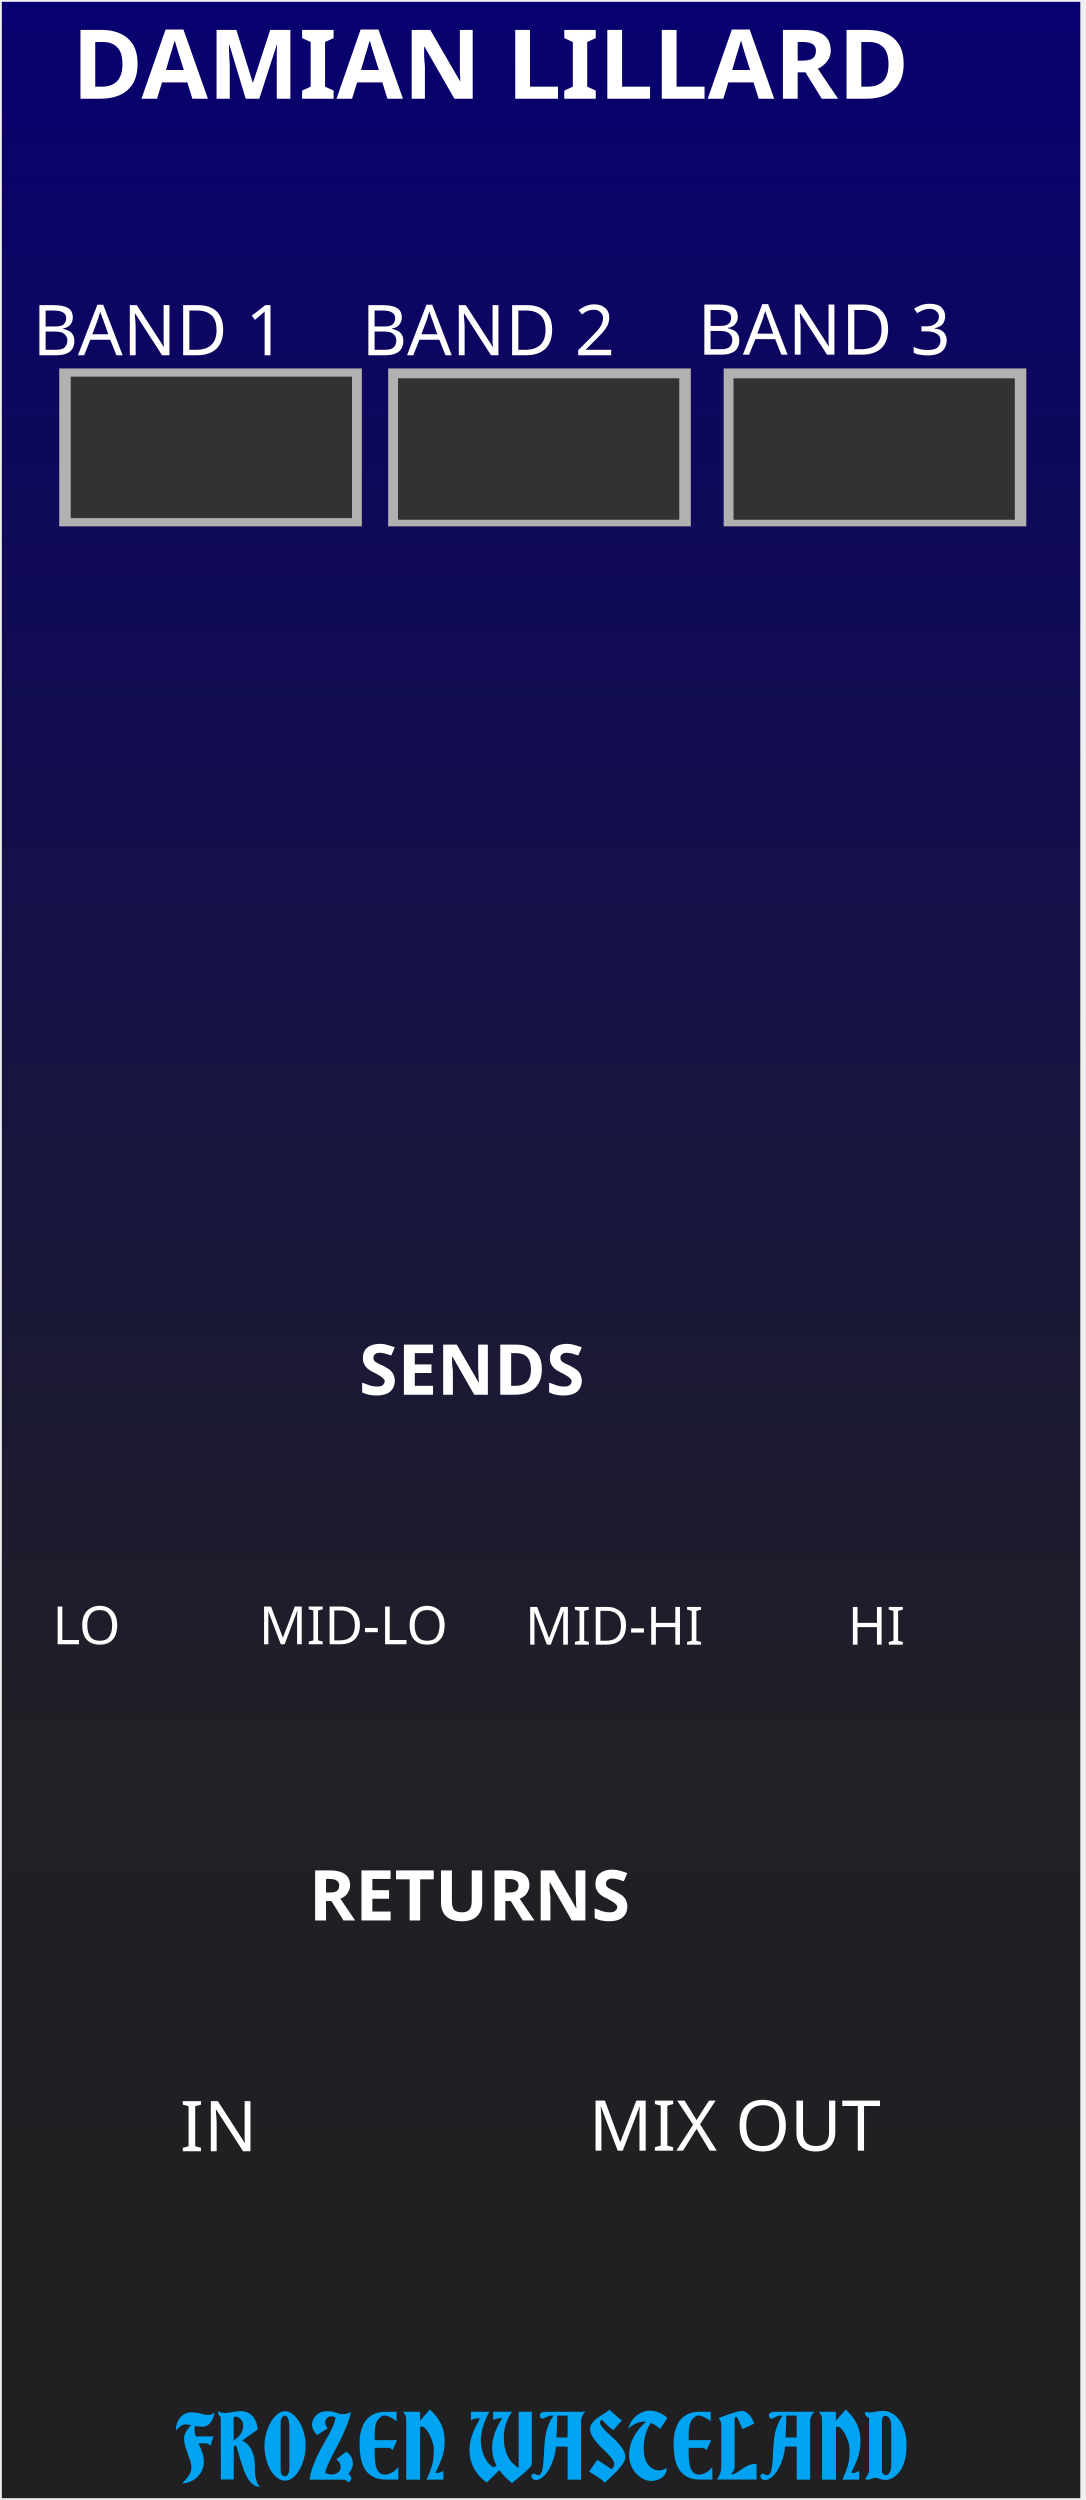
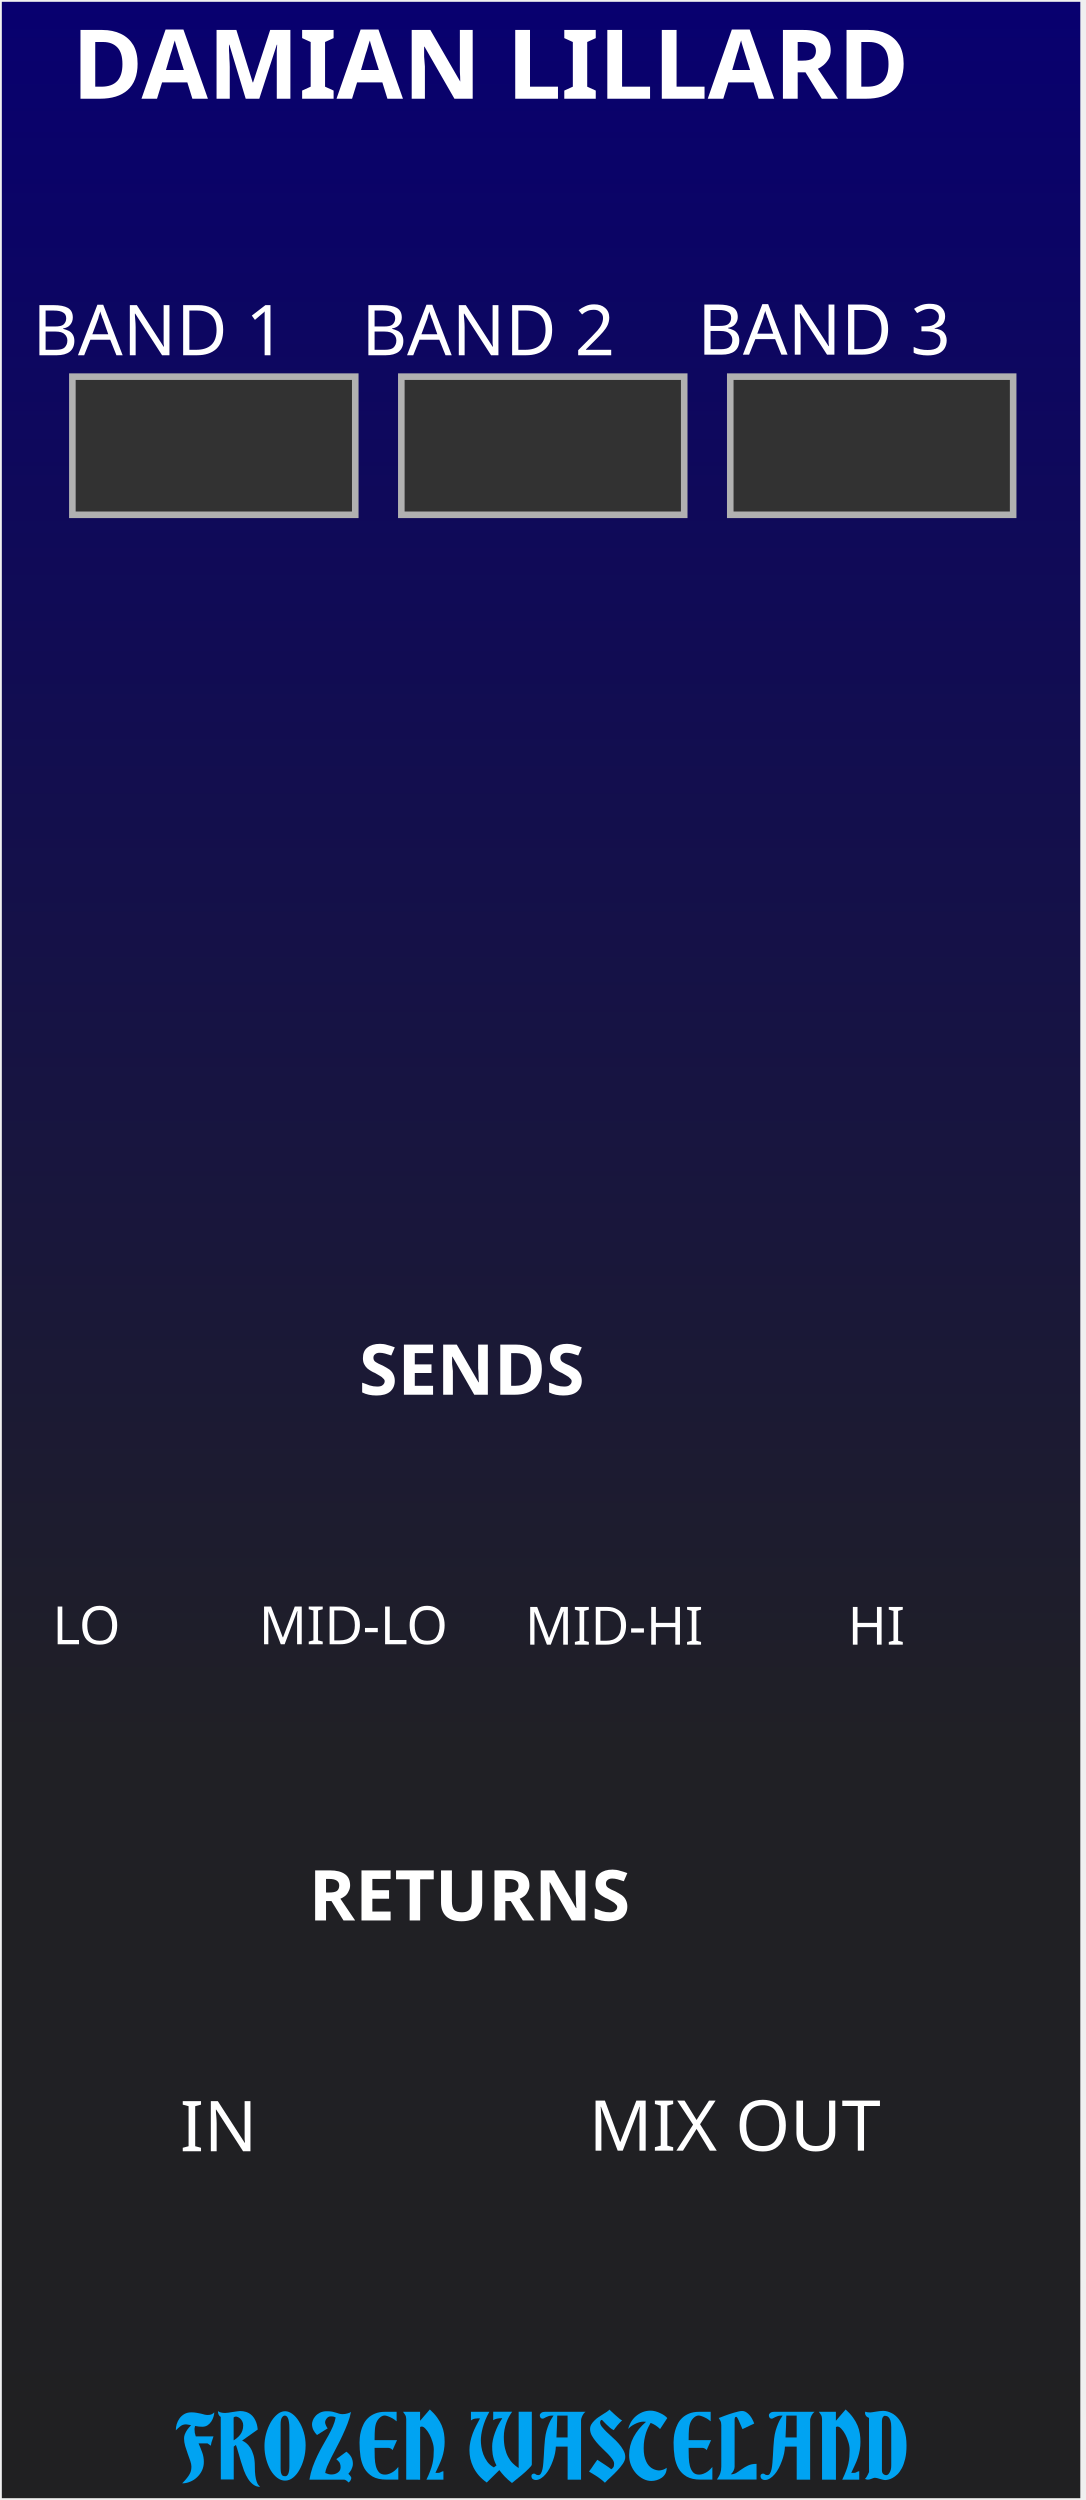
<svg xmlns="http://www.w3.org/2000/svg" xmlns:xlink="http://www.w3.org/1999/xlink" width="165" height="380" viewBox="0 0 43.656 100.542" version="1.1" id="svg11003">
  <defs id="defs10997">
    <linearGradient id="linearGradient3391">
      <stop style="stop-color:#202022;stop-opacity:1;" offset="0" id="stop3387" />
      <stop style="stop-color:#202025;stop-opacity:1;" offset=".3" id="stop3388" />
      <stop style="stop-color:#08006f;stop-opacity:1;" offset="1" id="stop3389" />
    </linearGradient>
    <linearGradient xlink:href="#linearGradient3391" id="linearGradient3393" x1="35.22" y1="150.858" x2="35.22" y2="50.462" gradientUnits="userSpaceOnUse" gradientTransform="matrix(1.095205,0,0,1,-3.353099,0)" />
  </defs>
  <g id="layer1" transform="translate(-35.14631,-50.389)">
    <path id="path33493" d="M 35.22,50.462 H 78.592 V 150.858 H 35.22 Z m 0,0" style="fill:url(#linearGradient3393);fill-opacity:1;fill-rule:nonzero;stroke:none;stroke-width:0.289" />
    <g style="font-style:normal;font-weight:normal;font-size:3.528px;line-height:1.25;font-family:sans-serif;letter-spacing:0px;word-spacing:0px;fill:#ffffff;fill-opacity:1;stroke:none;stroke-width:0.265" id="text5097" />
    <g transform="matrix(0.2645833,0,0,0.2645833,34.61715,50.389)" style="font-style:normal;font-variant:normal;font-weight:bold;font-stretch:normal;font-size:13.333px;line-height:1.25;font-family:Consolas;-inkscape-font-specification:'Consolas Bold';text-align:center;letter-spacing:0px;word-spacing:0px;text-anchor:middle;fill:#ffffff;fill-opacity:1;stroke:none" id="flowRoot1527" />
    <g style="font-style:normal;font-variant:normal;font-weight:bold;font-stretch:normal;font-size:13.333px;line-height:1.25;font-family:Consolas;-inkscape-font-specification:'Consolas Bold';text-align:center;letter-spacing:0px;word-spacing:0px;text-anchor:middle;fill:#ffffff;fill-opacity:1;stroke:none" id="flowRoot2489" />
    <g style="font-style:normal;font-variant:normal;font-weight:bold;font-stretch:normal;font-size:13.333px;line-height:1.25;font-family:Consolas;-inkscape-font-specification:'Consolas Bold';text-align:center;letter-spacing:0px;word-spacing:0px;text-anchor:middle;fill:#ffffff;fill-opacity:1;stroke:none" id="flowRoot2497" />
    <g style="font-style:normal;font-variant:normal;font-weight:bold;font-stretch:normal;font-size:13.333px;line-height:1.25;font-family:Consolas;-inkscape-font-specification:'Consolas Bold';text-align:center;letter-spacing:0px;word-spacing:0px;text-anchor:middle;fill:#ffffff;fill-opacity:1;stroke:none" id="flowRoot2505" />
    <g aria-label="FROZEN WASTELAND" style="font-style:normal;font-variant:normal;font-weight:bold;font-stretch:normal;font-size:3.528px;line-height:1.25;font-family:Consolas;-inkscape-font-specification:'Consolas Bold';text-align:start;letter-spacing:0px;word-spacing:0px;text-anchor:start;fill:#00a3f2;fill-opacity:1;stroke:none;stroke-width:0.265" id="text3885-7">
      <path d="m 42.473,150.26 q 0.12,-0.12 0.191,-0.212 0.074,-0.092 0.113,-0.169 0.042,-0.078 0.053,-0.145 0.014,-0.071 0.014,-0.148 0,-0.095 -0.046,-0.229 -0.046,-0.134 -0.102,-0.286 -0.056,-0.152 -0.102,-0.31 -0.046,-0.159 -0.046,-0.303 0,-0.078 0.025,-0.152 0.028,-0.074 0.067,-0.141 0.042,-0.071 0.092,-0.131 0.049,-0.064 0.099,-0.113 -0.071,-0.014 -0.123,-0.021 -0.053,-0.011 -0.078,-0.011 -0.131,0 -0.222,0.071 -0.088,0.067 -0.191,0.169 0,-0.12 0.035,-0.247 0.039,-0.131 0.116,-0.236 0.078,-0.106 0.194,-0.173 0.12,-0.067 0.282,-0.067 0.113,0 0.208,0.018 0.099,0.014 0.18,0.035 0.081,0.021 0.148,0.039 0.067,0.014 0.12,0.014 0.081,0 0.141,-0.021 0.064,-0.025 0.123,-0.085 0,0.078 -0.032,0.176 -0.028,0.099 -0.088,0.191 -0.056,0.088 -0.148,0.152 -0.092,0.06 -0.212,0.06 -0.06,0 -0.138,-0.007 -0.074,-0.011 -0.155,-0.025 -0.007,0.025 -0.011,0.046 -0.004,0.021 -0.007,0.039 -0.004,0.021 -0.004,0.039 0,0.078 0.011,0.152 0.014,0.07 0.039,0.145 h 0.713 l -0.081,0.24 q -0.011,0.046 -0.014,0.067 -0.004,0.021 -0.011,0.067 l -0.131,-0.092 h -0.363 q 0.078,0.176 0.145,0.36 0.067,0.18 0.067,0.385 0,0.183 -0.074,0.342 -0.074,0.155 -0.198,0.272 -0.12,0.116 -0.279,0.18 -0.155,0.067 -0.321,0.067 z" style="font-style:normal;font-variant:normal;font-weight:normal;font-stretch:normal;font-family:'Bradley Gratis';-inkscape-font-specification:'Bradley Gratis';text-align:start;text-anchor:start;stroke-width:0.265" id="path2312" />
      <path d="m 44.543,148.532 q 0.071,-0.042 0.138,-0.099 0.071,-0.056 0.123,-0.127 0.056,-0.071 0.088,-0.162 0.035,-0.095 0.035,-0.212 0,-0.099 -0.039,-0.166 -0.035,-0.071 -0.085,-0.113 -0.049,-0.042 -0.099,-0.06 -0.046,-0.018 -0.071,-0.018 -0.028,0 -0.053,0.011 -0.021,0.011 -0.039,0.025 z m -0.519,-0.942 q -0.113,-0.064 -0.113,-0.236 0.032,0.032 0.113,0.056 0.081,0.021 0.173,0.021 0.046,0 0.131,-0.011 0.085,-0.014 0.173,-0.028 0.092,-0.014 0.173,-0.025 0.085,-0.014 0.131,-0.014 0.116,0 0.233,0.035 0.116,0.035 0.215,0.12 0.099,0.085 0.166,0.229 0.071,0.141 0.092,0.36 l -0.628,0.445 q 0.071,0.028 0.159,0.095 0.088,0.067 0.166,0.187 0.081,0.12 0.134,0.307 0.053,0.183 0.053,0.452 0,0.233 0.021,0.377 0.021,0.145 0.053,0.233 0.032,0.088 0.067,0.131 0.039,0.046 0.071,0.078 -0.155,0 -0.275,-0.092 -0.12,-0.088 -0.212,-0.233 -0.092,-0.145 -0.162,-0.328 -0.067,-0.183 -0.123,-0.37 -0.056,-0.187 -0.106,-0.36 -0.046,-0.173 -0.095,-0.3 -0.025,0.018 -0.049,0.035 -0.021,0.014 -0.039,0.032 v 1.319 h -0.519 z" style="font-style:normal;font-variant:normal;font-weight:normal;font-stretch:normal;font-family:'Bradley Gratis';-inkscape-font-specification:'Bradley Gratis';text-align:start;text-anchor:start;stroke-width:0.265" id="path2314" />
      <path d="m 46.431,149.64 q 0,0.12 0.014,0.187 0.018,0.067 0.042,0.102 0.028,0.032 0.064,0.039 0.035,0.007 0.071,0.007 0.071,0 0.116,-0.095 0.046,-0.099 0.046,-0.3 v -1.531 q 0,-0.159 -0.018,-0.258 -0.014,-0.102 -0.042,-0.155 -0.025,-0.056 -0.06,-0.078 -0.032,-0.021 -0.064,-0.021 -0.067,0 -0.12,0.085 -0.049,0.081 -0.049,0.261 z m 1.005,-0.885 q 0,0.258 -0.067,0.508 -0.064,0.25 -0.176,0.448 -0.109,0.198 -0.261,0.321 -0.152,0.12 -0.321,0.12 -0.159,0 -0.31,-0.109 -0.148,-0.109 -0.265,-0.3 -0.113,-0.191 -0.183,-0.445 -0.071,-0.254 -0.071,-0.543 0,-0.236 0.064,-0.483 0.067,-0.25 0.18,-0.452 0.113,-0.201 0.265,-0.328 0.152,-0.131 0.321,-0.131 0.148,0 0.293,0.109 0.148,0.109 0.265,0.3 0.12,0.187 0.194,0.441 0.074,0.254 0.074,0.543 z" style="font-style:normal;font-variant:normal;font-weight:normal;font-stretch:normal;font-family:'Bradley Gratis';-inkscape-font-specification:'Bradley Gratis';text-align:start;text-anchor:start;stroke-width:0.265" id="path2316" />
      <path d="m 47.59,150.112 q 0.046,-0.272 0.131,-0.512 0.088,-0.24 0.194,-0.459 0.106,-0.219 0.219,-0.416 0.116,-0.201 0.219,-0.388 0.102,-0.187 0.18,-0.363 0.078,-0.18 0.113,-0.36 -0.028,-0.018 -0.067,-0.032 -0.035,-0.014 -0.138,-0.014 -0.053,0 -0.095,0.028 -0.039,0.025 -0.067,0.064 -0.028,0.035 -0.046,0.078 -0.014,0.039 -0.014,0.064 0,0.028 0.011,0.067 0.014,0.035 0.028,0.071 0.018,0.035 0.035,0.067 0.018,0.028 0.032,0.042 l -0.43,0.268 q -0.085,-0.081 -0.145,-0.198 -0.056,-0.12 -0.056,-0.24 0,-0.06 0.032,-0.148 0.032,-0.088 0.102,-0.169 0.071,-0.085 0.183,-0.141 0.116,-0.06 0.282,-0.06 0.131,0 0.219,0.018 0.088,0.018 0.155,0.042 0.067,0.021 0.123,0.039 0.06,0.018 0.134,0.018 0.046,0 0.099,-0.007 0.053,-0.007 0.099,-0.021 0.046,-0.014 0.081,-0.028 0.039,-0.018 0.06,-0.039 -0.042,0.222 -0.134,0.462 -0.092,0.24 -0.205,0.48 -0.109,0.24 -0.233,0.469 -0.12,0.229 -0.222,0.43 -0.099,0.198 -0.169,0.36 -0.067,0.159 -0.074,0.261 0.141,0.06 0.24,0.06 0.064,0 0.131,-0.014 0.067,-0.018 0.12,-0.053 0.056,-0.035 0.092,-0.088 0.035,-0.057 0.035,-0.134 0,-0.078 -0.018,-0.127 -0.014,-0.053 -0.039,-0.085 -0.025,-0.035 -0.056,-0.06 -0.032,-0.028 -0.06,-0.056 l 0.406,-0.3 q 0.141,0.106 0.201,0.226 0.06,0.12 0.06,0.261 0,0.067 -0.021,0.131 -0.018,0.06 -0.046,0.113 -0.025,0.049 -0.06,0.092 -0.032,0.042 -0.056,0.067 l 0.06,0.06 q 0.018,0.018 0.039,0.053 0.021,0.032 0.021,0.056 0,0.028 -0.025,0.081 -0.021,0.056 -0.088,0.099 -0.025,-0.032 -0.056,-0.057 -0.028,-0.021 -0.06,-0.039 -0.032,-0.018 -0.067,-0.018 z" style="font-style:normal;font-variant:normal;font-weight:normal;font-stretch:normal;font-family:'Bradley Gratis';-inkscape-font-specification:'Bradley Gratis';text-align:start;text-anchor:start;stroke-width:0.265" id="path2318" />
      <path d="m 51.097,147.385 v 0.381 q -0.039,-0.035 -0.102,-0.078 -0.06,-0.042 -0.131,-0.074 -0.067,-0.035 -0.134,-0.056 -0.067,-0.025 -0.113,-0.025 -0.085,0 -0.173,0.067 -0.088,0.067 -0.145,0.18 -0.056,0.109 -0.074,0.289 -0.014,0.176 -0.014,0.455 h 0.903 l -0.18,0.402 q -0.035,-0.053 -0.085,-0.071 -0.046,-0.021 -0.085,-0.021 h -0.554 q 0,0.201 0.007,0.395 0.007,0.191 0.046,0.342 0.042,0.152 0.127,0.247 0.085,0.092 0.243,0.092 0.085,0 0.166,-0.032 0.085,-0.032 0.155,-0.078 0.071,-0.049 0.123,-0.102 0.056,-0.053 0.088,-0.095 v 0.508 h -0.476 q -0.342,0 -0.554,-0.12 -0.212,-0.123 -0.332,-0.328 -0.116,-0.208 -0.159,-0.48 -0.039,-0.272 -0.039,-0.568 0,-0.074 0.011,-0.194 0.011,-0.123 0.046,-0.258 0.035,-0.138 0.102,-0.275 0.067,-0.141 0.18,-0.25 0.116,-0.113 0.286,-0.183 0.169,-0.071 0.409,-0.071 z" style="font-style:normal;font-variant:normal;font-weight:normal;font-stretch:normal;font-family:'Bradley Gratis';-inkscape-font-specification:'Bradley Gratis';text-align:start;text-anchor:start;stroke-width:0.265" id="path2320" />
      <path d="m 51.483,150.112 v -2.438 q 0,-0.099 -0.042,-0.166 -0.042,-0.071 -0.085,-0.123 h 0.684 v 0.36 l 0.392,-0.455 q 0.18,0.162 0.296,0.325 0.116,0.159 0.183,0.321 0.067,0.159 0.092,0.325 0.025,0.162 0.025,0.335 0,0.169 -0.028,0.325 -0.025,0.152 -0.074,0.3 -0.049,0.148 -0.12,0.3 -0.067,0.152 -0.148,0.318 h 0.127 q 0.046,0 0.095,-0.032 0.049,-0.032 0.099,-0.032 v 0.339 h -0.684 q 0.095,-0.194 0.152,-0.349 0.06,-0.155 0.092,-0.296 0.032,-0.141 0.042,-0.275 0.011,-0.134 0.011,-0.286 0,-0.152 -0.053,-0.314 -0.049,-0.166 -0.123,-0.303 -0.074,-0.138 -0.159,-0.226 -0.081,-0.088 -0.148,-0.088 -0.042,0 -0.067,0.021 v 2.117 z" style="font-style:normal;font-variant:normal;font-weight:normal;font-stretch:normal;font-family:'Bradley Gratis';-inkscape-font-specification:'Bradley Gratis';text-align:start;text-anchor:start;stroke-width:0.265" id="path2322" />
      <path d="m 54.721,150.229 q -0.191,-0.138 -0.325,-0.293 -0.134,-0.159 -0.215,-0.328 -0.081,-0.169 -0.12,-0.342 -0.035,-0.176 -0.035,-0.346 0,-0.166 0.035,-0.328 0.035,-0.166 0.092,-0.325 0.06,-0.162 0.138,-0.314 0.078,-0.155 0.159,-0.303 h -0.021 q -0.011,0 -0.025,0 -0.011,-0.004 -0.028,-0.004 -0.056,0 -0.138,0.014 -0.078,0.014 -0.152,0.071 v -0.346 h 0.741 q -0.092,0.159 -0.159,0.321 -0.064,0.159 -0.106,0.31 -0.039,0.148 -0.06,0.282 -0.018,0.131 -0.018,0.236 0,0.106 0.021,0.254 0.021,0.148 0.078,0.307 0.06,0.155 0.159,0.296 0.102,0.141 0.265,0.229 l 0.106,-0.078 q -0.064,-0.12 -0.099,-0.229 -0.035,-0.113 -0.053,-0.212 -0.014,-0.099 -0.018,-0.18 -0.004,-0.085 -0.004,-0.152 0,-0.109 0.028,-0.247 0.028,-0.138 0.081,-0.286 0.053,-0.148 0.127,-0.3 0.078,-0.152 0.173,-0.296 -0.134,0 -0.222,0.021 -0.085,0.021 -0.145,0.06 v -0.339 h 0.762 q -0.064,0.088 -0.127,0.201 -0.06,0.109 -0.106,0.24 -0.046,0.127 -0.074,0.272 -0.028,0.145 -0.028,0.296 0,0.258 0.046,0.459 0.046,0.198 0.127,0.349 0.081,0.152 0.191,0.261 0.109,0.109 0.233,0.187 v -2.265 h 0.529 v 2.12 q 0,0.025 -0.035,0.071 -0.035,0.042 -0.092,0.099 -0.053,0.057 -0.127,0.123 -0.071,0.064 -0.145,0.127 -0.176,0.148 -0.399,0.325 -0.173,-0.134 -0.296,-0.265 -0.123,-0.131 -0.212,-0.254 z" style="font-style:normal;font-variant:normal;font-weight:normal;font-stretch:normal;font-family:'Bradley Gratis';-inkscape-font-specification:'Bradley Gratis';text-align:start;text-anchor:start;stroke-width:0.265" id="path2324" />
      <path d="m 57.973,148.415 v -0.878 h -0.416 q -0.004,0.236 -0.014,0.469 -0.007,0.229 -0.018,0.409 z m 0.72,-1.03 q -0.039,0.028 -0.074,0.071 -0.032,0.042 -0.056,0.092 -0.021,0.046 -0.035,0.092 -0.014,0.042 -0.014,0.074 v 2.399 h -0.54 v -1.33 H 57.501 q -0.004,0.127 -0.035,0.279 -0.032,0.148 -0.088,0.3 -0.053,0.148 -0.127,0.289 -0.071,0.138 -0.162,0.243 -0.088,0.106 -0.191,0.169 -0.099,0.064 -0.208,0.064 -0.071,0 -0.123,-0.042 -0.049,-0.042 -0.049,-0.12 0,-0.049 0.032,-0.07 0.032,-0.025 0.067,-0.025 0.032,0 0.049,0.011 0.018,0.007 0.032,0.021 0.018,0.011 0.039,0.021 0.021,0.007 0.06,0.007 0.064,0 0.102,-0.064 0.039,-0.067 0.064,-0.176 0.025,-0.113 0.035,-0.258 0.014,-0.148 0.021,-0.31 0.007,-0.162 0.018,-0.328 0.011,-0.169 0.028,-0.325 0.021,-0.183 0.064,-0.335 0.046,-0.152 0.095,-0.268 0.049,-0.116 0.099,-0.198 0.049,-0.081 0.085,-0.131 h -0.078 q -0.067,0 -0.123,0.021 -0.056,0.018 -0.102,0.042 -0.042,0.021 -0.078,0.042 -0.032,0.018 -0.056,0.018 -0.06,0 -0.088,-0.042 -0.028,-0.042 -0.028,-0.095 0,-0.049 0.053,-0.092 0.056,-0.046 0.155,-0.046 z" style="font-style:normal;font-variant:normal;font-weight:normal;font-stretch:normal;font-family:'Bradley Gratis';-inkscape-font-specification:'Bradley Gratis';text-align:start;text-anchor:start;stroke-width:0.265" id="path2326" />
      <path d="m 59.473,150.236 q -0.081,-0.081 -0.187,-0.159 -0.102,-0.078 -0.201,-0.138 -0.095,-0.06 -0.169,-0.102 -0.071,-0.042 -0.081,-0.053 0.035,-0.042 0.088,-0.116 0.053,-0.078 0.102,-0.152 0.053,-0.074 0.092,-0.131 0.042,-0.06 0.053,-0.071 0.049,0.032 0.134,0.088 0.088,0.053 0.173,0.113 0.088,0.06 0.159,0.109 0.071,0.049 0.092,0.07 0.049,-0.028 0.081,-0.074 0.035,-0.046 0.035,-0.148 0,-0.088 -0.074,-0.187 -0.071,-0.099 -0.176,-0.208 -0.106,-0.109 -0.233,-0.229 -0.127,-0.12 -0.233,-0.247 -0.106,-0.127 -0.18,-0.258 -0.071,-0.131 -0.071,-0.268 0,-0.099 0.049,-0.183 0.053,-0.088 0.131,-0.162 0.078,-0.078 0.169,-0.138 0.095,-0.064 0.18,-0.116 0.088,-0.056 0.155,-0.099 0.067,-0.046 0.095,-0.081 0.021,0.018 0.092,0.088 0.074,0.067 0.159,0.145 0.085,0.078 0.159,0.138 0.078,0.06 0.102,0.06 -0.035,0.028 -0.088,0.085 -0.049,0.053 -0.102,0.113 -0.049,0.06 -0.092,0.116 -0.039,0.053 -0.056,0.081 -0.081,-0.035 -0.162,-0.106 -0.081,-0.071 -0.148,-0.138 -0.067,-0.067 -0.113,-0.116 -0.046,-0.053 -0.06,-0.053 -0.028,0 -0.049,0.032 -0.018,0.028 -0.018,0.067 0,0.085 0.074,0.18 0.078,0.095 0.187,0.205 0.113,0.106 0.243,0.226 0.134,0.116 0.243,0.243 0.113,0.127 0.187,0.265 0.078,0.134 0.078,0.275 0,0.127 -0.095,0.268 -0.095,0.141 -0.229,0.282 -0.131,0.138 -0.268,0.265 -0.138,0.123 -0.226,0.219 z" style="font-style:normal;font-variant:normal;font-weight:normal;font-stretch:normal;font-family:'Bradley Gratis';-inkscape-font-specification:'Bradley Gratis';text-align:start;text-anchor:start;stroke-width:0.265" id="path2328" />
      <path d="m 61.958,149.636 q 0,0.138 -0.056,0.24 -0.056,0.099 -0.148,0.162 -0.088,0.064 -0.198,0.095 -0.109,0.032 -0.215,0.032 -0.166,0 -0.325,-0.081 -0.159,-0.081 -0.286,-0.219 -0.127,-0.141 -0.205,-0.328 -0.078,-0.191 -0.078,-0.409 0,-0.392 0.18,-0.727 0.18,-0.339 0.501,-0.614 -0.028,-0.004 -0.053,-0.004 -0.021,-0.004 -0.046,-0.004 -0.085,0 -0.18,0.028 -0.095,0.028 -0.18,0.074 -0.085,0.042 -0.155,0.095 -0.067,0.053 -0.102,0.099 0.028,-0.138 0.106,-0.272 0.078,-0.134 0.194,-0.236 0.116,-0.102 0.268,-0.166 0.152,-0.064 0.332,-0.064 0.092,0 0.194,0.028 0.102,0.028 0.194,0.074 0.095,0.042 0.169,0.095 0.074,0.053 0.113,0.102 l -0.289,0.441 q -0.176,-0.173 -0.381,-0.247 -0.046,0.074 -0.095,0.176 -0.049,0.099 -0.092,0.226 -0.039,0.127 -0.067,0.282 -0.025,0.152 -0.025,0.332 0,0.169 0.025,0.3 0.028,0.131 0.071,0.226 0.042,0.095 0.095,0.159 0.056,0.064 0.113,0.106 0.134,0.095 0.307,0.106 0.071,0 0.162,-0.028 0.095,-0.032 0.152,-0.081 z" style="font-style:normal;font-variant:normal;font-weight:normal;font-stretch:normal;font-family:'Bradley Gratis';-inkscape-font-specification:'Bradley Gratis';text-align:start;text-anchor:start;stroke-width:0.265" id="path2330" />
      <path d="m 63.727,147.385 v 0.381 q -0.039,-0.035 -0.102,-0.078 -0.06,-0.042 -0.131,-0.074 -0.067,-0.035 -0.134,-0.056 -0.067,-0.025 -0.113,-0.025 -0.085,0 -0.173,0.067 -0.088,0.067 -0.145,0.18 -0.056,0.109 -0.074,0.289 -0.014,0.176 -0.014,0.455 h 0.903 l -0.18,0.402 q -0.035,-0.053 -0.085,-0.071 -0.046,-0.021 -0.085,-0.021 h -0.554 q 0,0.201 0.007,0.395 0.007,0.191 0.046,0.342 0.042,0.152 0.127,0.247 0.085,0.092 0.243,0.092 0.085,0 0.166,-0.032 0.085,-0.032 0.155,-0.078 0.071,-0.049 0.123,-0.102 0.056,-0.053 0.088,-0.095 v 0.508 h -0.476 q -0.342,0 -0.554,-0.12 -0.212,-0.123 -0.332,-0.328 -0.116,-0.208 -0.159,-0.48 -0.039,-0.272 -0.039,-0.568 0,-0.074 0.011,-0.194 0.011,-0.123 0.046,-0.258 0.035,-0.138 0.102,-0.275 0.067,-0.141 0.18,-0.25 0.116,-0.113 0.286,-0.183 0.169,-0.071 0.409,-0.071 z" style="font-style:normal;font-variant:normal;font-weight:normal;font-stretch:normal;font-family:'Bradley Gratis';-inkscape-font-specification:'Bradley Gratis';text-align:start;text-anchor:start;stroke-width:0.265" id="path2332" />
      <path d="m 65.005,148.08 q -0.088,-0.212 -0.152,-0.353 -0.064,-0.141 -0.099,-0.141 -0.039,0 -0.053,0.035 -0.011,0.032 -0.011,0.056 v 1.912 q 0,0.078 -0.042,0.162 -0.042,0.085 -0.113,0.148 0.131,0 0.233,-0.064 0.102,-0.067 0.212,-0.145 0.113,-0.081 0.25,-0.145 0.138,-0.067 0.342,-0.067 v 0.631 h -1.595 q 0.046,-0.067 0.078,-0.127 0.035,-0.06 0.056,-0.12 0.021,-0.06 0.032,-0.127 0.011,-0.067 0.011,-0.148 v -1.669 q 0,-0.113 -0.042,-0.183 -0.042,-0.074 -0.06,-0.102 0.014,-0.004 0.071,-0.025 0.06,-0.025 0.145,-0.056 0.085,-0.032 0.187,-0.067 0.102,-0.035 0.201,-0.064 0.099,-0.032 0.187,-0.049 0.088,-0.021 0.145,-0.021 0.088,0 0.166,0.049 0.078,0.049 0.141,0.123 0.064,0.074 0.109,0.166 0.046,0.088 0.074,0.166 z" style="font-style:normal;font-variant:normal;font-weight:normal;font-stretch:normal;font-family:'Bradley Gratis';-inkscape-font-specification:'Bradley Gratis';text-align:start;text-anchor:start;stroke-width:0.265" id="path2334" />
      <path d="m 67.186,148.415 v -0.878 H 66.769 q -0.004,0.236 -0.014,0.469 -0.007,0.229 -0.018,0.409 z m 0.72,-1.03 q -0.039,0.028 -0.074,0.071 -0.032,0.042 -0.056,0.092 -0.021,0.046 -0.035,0.092 -0.014,0.042 -0.014,0.074 v 2.399 h -0.54 v -1.33 h -0.473 q -0.004,0.127 -0.035,0.279 -0.032,0.148 -0.088,0.3 -0.053,0.148 -0.127,0.289 -0.071,0.138 -0.162,0.243 -0.088,0.106 -0.191,0.169 -0.099,0.064 -0.208,0.064 -0.071,0 -0.123,-0.042 -0.049,-0.042 -0.049,-0.12 0,-0.049 0.032,-0.07 0.032,-0.025 0.067,-0.025 0.032,0 0.049,0.011 0.018,0.007 0.032,0.021 0.018,0.011 0.039,0.021 0.021,0.007 0.06,0.007 0.064,0 0.102,-0.064 0.039,-0.067 0.064,-0.176 0.025,-0.113 0.035,-0.258 0.014,-0.148 0.021,-0.31 0.007,-0.162 0.018,-0.328 0.011,-0.169 0.028,-0.325 0.021,-0.183 0.064,-0.335 0.046,-0.152 0.095,-0.268 0.049,-0.116 0.099,-0.198 0.049,-0.081 0.085,-0.131 h -0.078 q -0.067,0 -0.123,0.021 -0.056,0.018 -0.102,0.042 -0.042,0.021 -0.078,0.042 -0.032,0.018 -0.056,0.018 -0.06,0 -0.088,-0.042 -0.028,-0.042 -0.028,-0.095 0,-0.049 0.053,-0.092 0.056,-0.046 0.155,-0.046 z" style="font-style:normal;font-variant:normal;font-weight:normal;font-stretch:normal;font-family:'Bradley Gratis';-inkscape-font-specification:'Bradley Gratis';text-align:start;text-anchor:start;stroke-width:0.265" id="path2336" />
      <path d="m 68.206,150.112 v -2.438 q 0,-0.099 -0.042,-0.166 -0.042,-0.071 -0.085,-0.123 h 0.684 v 0.36 l 0.392,-0.455 q 0.18,0.162 0.296,0.325 0.116,0.159 0.183,0.321 0.067,0.159 0.092,0.325 0.025,0.162 0.025,0.335 0,0.169 -0.028,0.325 -0.025,0.152 -0.074,0.3 -0.049,0.148 -0.12,0.3 -0.067,0.152 -0.148,0.318 h 0.127 q 0.046,0 0.095,-0.032 0.049,-0.032 0.099,-0.032 v 0.339 h -0.684 q 0.095,-0.194 0.152,-0.349 0.06,-0.155 0.092,-0.296 0.032,-0.141 0.042,-0.275 0.011,-0.134 0.011,-0.286 0,-0.152 -0.053,-0.314 -0.049,-0.166 -0.123,-0.303 -0.074,-0.138 -0.159,-0.226 -0.081,-0.088 -0.148,-0.088 -0.042,0 -0.067,0.021 v 2.117 z" style="font-style:normal;font-variant:normal;font-weight:normal;font-stretch:normal;font-family:'Bradley Gratis';-inkscape-font-specification:'Bradley Gratis';text-align:start;text-anchor:start;stroke-width:0.265" id="path2338" />
      <path d="m 70.095,147.632 q -0.092,-0.039 -0.127,-0.095 -0.035,-0.056 -0.035,-0.106 0,-0.042 0.028,-0.053 0.028,0.018 0.078,0.025 0.049,0.007 0.113,0.007 0.032,0 0.088,-0.011 0.06,-0.011 0.131,-0.021 0.071,-0.011 0.145,-0.021 0.078,-0.011 0.145,-0.011 0.162,0 0.332,0.085 0.169,0.081 0.303,0.254 0.134,0.169 0.219,0.434 0.088,0.261 0.088,0.624 0,0.307 -0.053,0.529 -0.053,0.222 -0.134,0.377 -0.081,0.155 -0.18,0.25 -0.099,0.092 -0.194,0.145 -0.092,0.049 -0.169,0.067 -0.074,0.018 -0.109,0.018 -0.053,0 -0.113,-0.014 -0.06,-0.014 -0.12,-0.032 -0.056,-0.018 -0.109,-0.032 -0.049,-0.014 -0.085,-0.014 -0.039,0 -0.071,0.014 -0.032,0.011 -0.067,0.025 -0.032,0.011 -0.071,0.025 -0.039,0.011 -0.088,0.011 -0.018,0 -0.039,-0.004 -0.018,-0.004 -0.035,-0.011 -0.018,-0.007 -0.035,-0.018 0.028,-0.018 0.056,-0.06 0.028,-0.046 0.053,-0.095 0.028,-0.053 0.056,-0.116 z m 0.519,2.103 q 0,0.074 0.025,0.116 0.028,0.039 0.06,0.057 0.039,0.021 0.085,0.025 0.081,0 0.141,-0.109 0.064,-0.109 0.064,-0.279 v -1.549 q 0,-0.166 -0.032,-0.258 -0.032,-0.092 -0.074,-0.134 -0.042,-0.042 -0.085,-0.049 -0.042,-0.011 -0.067,-0.011 -0.042,0 -0.081,0.056 -0.035,0.057 -0.035,0.148 z" style="font-style:normal;font-variant:normal;font-weight:normal;font-stretch:normal;font-family:'Bradley Gratis';-inkscape-font-specification:'Bradley Gratis';text-align:start;text-anchor:start;stroke-width:0.265" id="path2340" />
    </g>
    <text xml:space="preserve" style="font-style:normal;font-weight:bold;font-size:3.528px;line-height:1.25;font-family:Homenaje;text-align:center;letter-spacing:0px;word-spacing:0px;text-anchor:middle;fill:#ffffff;fill-opacity:1;stroke:none;stroke-width:0.265;-inkscape-font-specification:'Homenaje Bold';font-stretch:normal;font-variant:normal;" x="57.173" y="54.358" id="text136">
      <tspan x="57.173" y="54.358" style="font-style:normal;font-variant:normal;font-weight:bold;font-stretch:normal;font-size:3.881px;font-family:Homenaje;-inkscape-font-specification:'Homenaje Bold';stroke-width:0.265;" id="tspan1059">DAMIAN LILLARD</tspan>
    </text>
    <text xml:space="preserve" style="font-style:normal;font-weight:normal;font-size:3.528px;line-height:1.25;font-family:Homenaje;text-align:center;letter-spacing:0px;word-spacing:0px;text-anchor:middle;fill:#ffffff;fill-opacity:1;stroke:none;stroke-width:0.265;-inkscape-font-specification:Homenaje;font-stretch:normal;font-variant:normal;" x="43.838" y="64.676" id="text136-8">
      <tspan x="43.838" y="64.676" style="font-style:normal;font-variant:normal;font-weight:normal;font-stretch:normal;font-size:2.822px;font-family:Homenaje;-inkscape-font-specification:Homenaje;stroke-width:0.265;" id="tspan1059-1">BAND 1</tspan>
    </text>
    <text xml:space="preserve" style="font-style:normal;font-variant:normal;font-weight:normal;font-stretch:normal;font-size:3.528px;line-height:1.25;font-family:Homenaje;-inkscape-font-specification:Homenaje;text-align:center;letter-spacing:0px;word-spacing:0px;text-anchor:middle;fill:#ffffff;fill-opacity:1;stroke:none;stroke-width:0.265" x="57.069" y="64.676" id="text136-8-9">
      <tspan x="57.069" y="64.676" style="font-style:normal;font-variant:normal;font-weight:normal;font-stretch:normal;font-size:2.822px;font-family:Homenaje;-inkscape-font-specification:Homenaje;stroke-width:0.265" id="tspan1059-1-0">BAND 2</tspan>
    </text>
    <text xml:space="preserve" style="font-style:normal;font-weight:normal;font-size:3.528px;line-height:1.25;font-family:Homenaje;text-align:center;letter-spacing:0px;word-spacing:0px;text-anchor:middle;fill:#ffffff;fill-opacity:1;stroke:none;stroke-width:0.265;-inkscape-font-specification:Homenaje;font-stretch:normal;font-variant:normal;" x="70.58" y="64.654" id="text136-8-3">
      <tspan x="70.58" y="64.654" style="font-style:normal;font-variant:normal;font-weight:normal;font-stretch:normal;font-size:2.822px;font-family:Homenaje;-inkscape-font-specification:Homenaje;stroke-width:0.265;" id="tspan1059-1-5">BAND 3</tspan>
    </text>
    <text xml:space="preserve" style="font-style:normal;font-variant:normal;font-weight:bold;font-stretch:normal;font-size:3.528px;line-height:1.25;font-family:Homenaje;-inkscape-font-specification:'Homenaje Bold';text-align:center;letter-spacing:0px;word-spacing:0px;text-anchor:middle;fill:#ffffff;fill-opacity:1;stroke:none;stroke-width:0.265" x="56.415" y="106.481" id="text136-8-7">
      <tspan x="56.415" y="106.481" style="font-style:normal;font-variant:normal;font-weight:bold;font-stretch:normal;font-size:2.822px;font-family:Homenaje;-inkscape-font-specification:'Homenaje Bold';stroke-width:0.265" id="tspan1059-1-2">SENDS</tspan>
    </text>
    <text xml:space="preserve" style="font-style:normal;font-weight:normal;font-size:3.528px;line-height:1.25;font-family:sans-serif;text-align:center;letter-spacing:0px;word-spacing:0px;text-anchor:middle;fill:#ffffff;fill-opacity:1;stroke:none;stroke-width:0.265" x="56.322" y="127.625" id="text136-8-7-3">
      <tspan x="56.322" y="127.625" style="font-style:normal;font-variant:normal;font-weight:bold;font-stretch:normal;font-size:2.822px;font-family:Homenaje;-inkscape-font-specification:'Homenaje Bold';stroke-width:0.265" id="tspan1059-1-2-3">RETURNS</tspan>
    </text>
    <text xml:space="preserve" style="font-style:normal;font-weight:normal;font-size:3.528px;line-height:1.25;font-family:Homenaje;text-align:center;letter-spacing:0px;word-spacing:0px;text-anchor:middle;fill:#ffffff;fill-opacity:1;stroke:none;stroke-width:0.265;-inkscape-font-specification:Homenaje;font-stretch:normal;font-variant:normal;" x="46.229" y="136.908" id="text136-8-7-34">
      <tspan x="46.229" y="136.908" style="font-style:normal;font-variant:normal;font-weight:normal;font-stretch:normal;font-size:2.822px;font-family:Homenaje;-inkscape-font-specification:Homenaje;stroke-width:0.265" id="tspan1059-1-2-7">IN</tspan>
    </text>
    <text xml:space="preserve" style="font-style:normal;font-weight:normal;font-size:3.528px;line-height:1.25;font-family:Homenaje;text-align:center;letter-spacing:0px;word-spacing:0px;text-anchor:middle;fill:#ffffff;fill-opacity:1;stroke:none;stroke-width:0.265;-inkscape-font-specification:Homenaje;font-stretch:normal;font-variant:normal;" x="66.978" y="136.885" id="text136-8-7-34-5">
      <tspan x="66.978" y="136.885" style="font-style:normal;font-variant:normal;font-weight:normal;font-stretch:normal;font-size:2.822px;font-family:Homenaje;-inkscape-font-specification:Homenaje;stroke-width:0.265;" id="tspan1059-1-2-7-8">MIX OUT</tspan>
    </text>
    <text xml:space="preserve" style="font-style:normal;font-variant:normal;font-weight:normal;font-stretch:normal;font-size:3.528px;line-height:1.25;font-family:Homenaje;-inkscape-font-specification:Homenaje;text-align:center;letter-spacing:0px;word-spacing:0px;text-anchor:middle;fill:#ffffff;fill-opacity:1;stroke:none;stroke-width:0.265" x="40.916" y="116.518" id="text136-8-7-8">
      <tspan x="40.916" y="116.518" style="font-style:normal;font-variant:normal;font-weight:normal;font-stretch:normal;font-size:2.117px;font-family:Homenaje;-inkscape-font-specification:Homenaje;stroke-width:0.265" id="tspan1059-1-2-4">LO</tspan>
    </text>
    <text xml:space="preserve" style="font-style:normal;font-variant:normal;font-weight:normal;font-stretch:normal;font-size:3.528px;line-height:1.25;font-family:Homenaje;-inkscape-font-specification:Homenaje;text-align:center;letter-spacing:0px;word-spacing:0px;text-anchor:middle;fill:#ffffff;fill-opacity:1;stroke:none;stroke-width:0.265" x="51.649" y="116.518" id="text136-8-7-8-3">
      <tspan x="51.649" y="116.518" style="font-style:normal;font-variant:normal;font-weight:normal;font-stretch:normal;font-size:2.117px;font-family:Homenaje;-inkscape-font-specification:Homenaje;stroke-width:0.265" id="tspan1059-1-2-4-8">MID-LO</tspan>
    </text>
    <text xml:space="preserve" style="font-style:normal;font-variant:normal;font-weight:normal;font-stretch:normal;font-size:3.528px;line-height:1.25;font-family:Homenaje;-inkscape-font-specification:Homenaje;text-align:center;letter-spacing:0px;word-spacing:0px;text-anchor:middle;fill:#ffffff;fill-opacity:1;stroke:none;stroke-width:0.265" x="62.135" y="116.535" id="text136-8-7-8-5">
      <tspan x="62.135" y="116.535" style="font-style:normal;font-variant:normal;font-weight:normal;font-stretch:normal;font-size:2.117px;font-family:Homenaje;-inkscape-font-specification:Homenaje;stroke-width:0.265" id="tspan1059-1-2-4-4">MID-HI</tspan>
    </text>
    <text xml:space="preserve" style="font-style:normal;font-variant:normal;font-weight:normal;font-stretch:normal;font-size:3.528px;line-height:1.25;font-family:Homenaje;-inkscape-font-specification:Homenaje;text-align:center;letter-spacing:0px;word-spacing:0px;text-anchor:middle;fill:#ffffff;fill-opacity:1;stroke:none;stroke-width:0.265" x="72.679" y="116.535" id="text136-8-7-8-8">
      <tspan x="72.679" y="116.535" style="font-style:normal;font-variant:normal;font-weight:normal;font-stretch:normal;font-size:2.117px;font-family:Homenaje;-inkscape-font-specification:Homenaje;stroke-width:0.265" id="tspan1059-1-2-4-1">HI</tspan>
    </text>
-     <path style="fill:#b1b1b1;fill-opacity:1;stroke-width:0.132" d="m 37.528,65.206 h 12.171 v 6.35 H 37.528 Z" id="rect4735-3" />
-     <path style="fill:#323232;fill-opacity:1;stroke-width:0.121" d="M 37.991,65.536 H 49.302 v 5.689 H 37.991 Z" id="rect4735" />
-     <path style="fill:#b1b1b1;fill-opacity:1;stroke-width:0.132" d="m 50.757,65.206 h 12.171 v 6.35 H 50.757 Z" id="rect4735-3-4" />
-     <path style="fill:#b1b1b1;fill-opacity:1;stroke-width:0.132" d="m 64.25,65.206 h 12.171 v 6.35 H 64.25 Z" id="rect4735-3-0" />
-     <path style="fill:#323232;fill-opacity:1;stroke-width:0.121" d="m 51.154,65.603 h 11.311 v 5.689 H 51.154 Z" id="rect4735-5" />
-     <path style="fill:#323232;fill-opacity:1;stroke-width:0.121" d="m 64.647,65.603 h 11.311 v 5.689 H 64.647 Z" id="rect4735-6" />
    <flowRoot xml:space="preserve" id="flowRoot4833" style="fill:black;fill-opacity:1;stroke:none;font-family:Consolas;font-style:normal;font-weight:bold;font-size:13.333px;line-height:1.25;letter-spacing:0px;word-spacing:0px;text-anchor:middle;text-align:center;-inkscape-font-specification:'Consolas Bold';font-stretch:normal;font-variant:normal">
      <flowRegion id="flowRegion4835">
        <rect id="rect4837" width="177.75" height="25" x="-8.25" y="198" />
      </flowRegion>
      <flowPara id="flowPara4839" />
    </flowRoot>
+     <g id="g1411" transform="matrix(0.2645833,0,0,0.2645833,-49.78494,-6.631669)">
+       <path id="rect4735-3-2" d="m 331.5,272.261 h 44 v 22 h -44 z" style="fill:#b1b1b1;fill-opacity:1;stroke-width:0.469" />
+       <path id="rect4735-7" d="m 332.5,273.261 h 42 v 20 h -42 z" style="fill:#323232;fill-opacity:1;stroke-width:0.437" />
+     </g>
+     <g id="g1411-1" transform="matrix(0.2645833,0,0,0.2645833,-36.55577,-6.631669)">
+       <path id="rect4735-3-2-3" d="m 331.5,272.261 h 44 v 22 h -44 z" style="fill:#b1b1b1;fill-opacity:1;stroke-width:0.469" />
+       <path id="rect4735-7-2" d="m 332.5,273.261 h 42 v 20 h -42 z" style="fill:#323232;fill-opacity:1;stroke-width:0.437" />
+     </g>
+     <g id="g1411-6" transform="matrix(0.2645833,0,0,0.2645833,-23.32661,-6.631669)">
+       <path id="rect4735-3-2-8" d="m 331.5,272.261 h 44 v 22 h -44 z" style="fill:#b1b1b1;fill-opacity:1;stroke-width:0.469" />
+       <path id="rect4735-7-3" d="m 332.5,273.261 h 42 v 20 h -42 z" style="fill:#323232;fill-opacity:1;stroke-width:0.437" />
+     </g>
  </g>
</svg>
